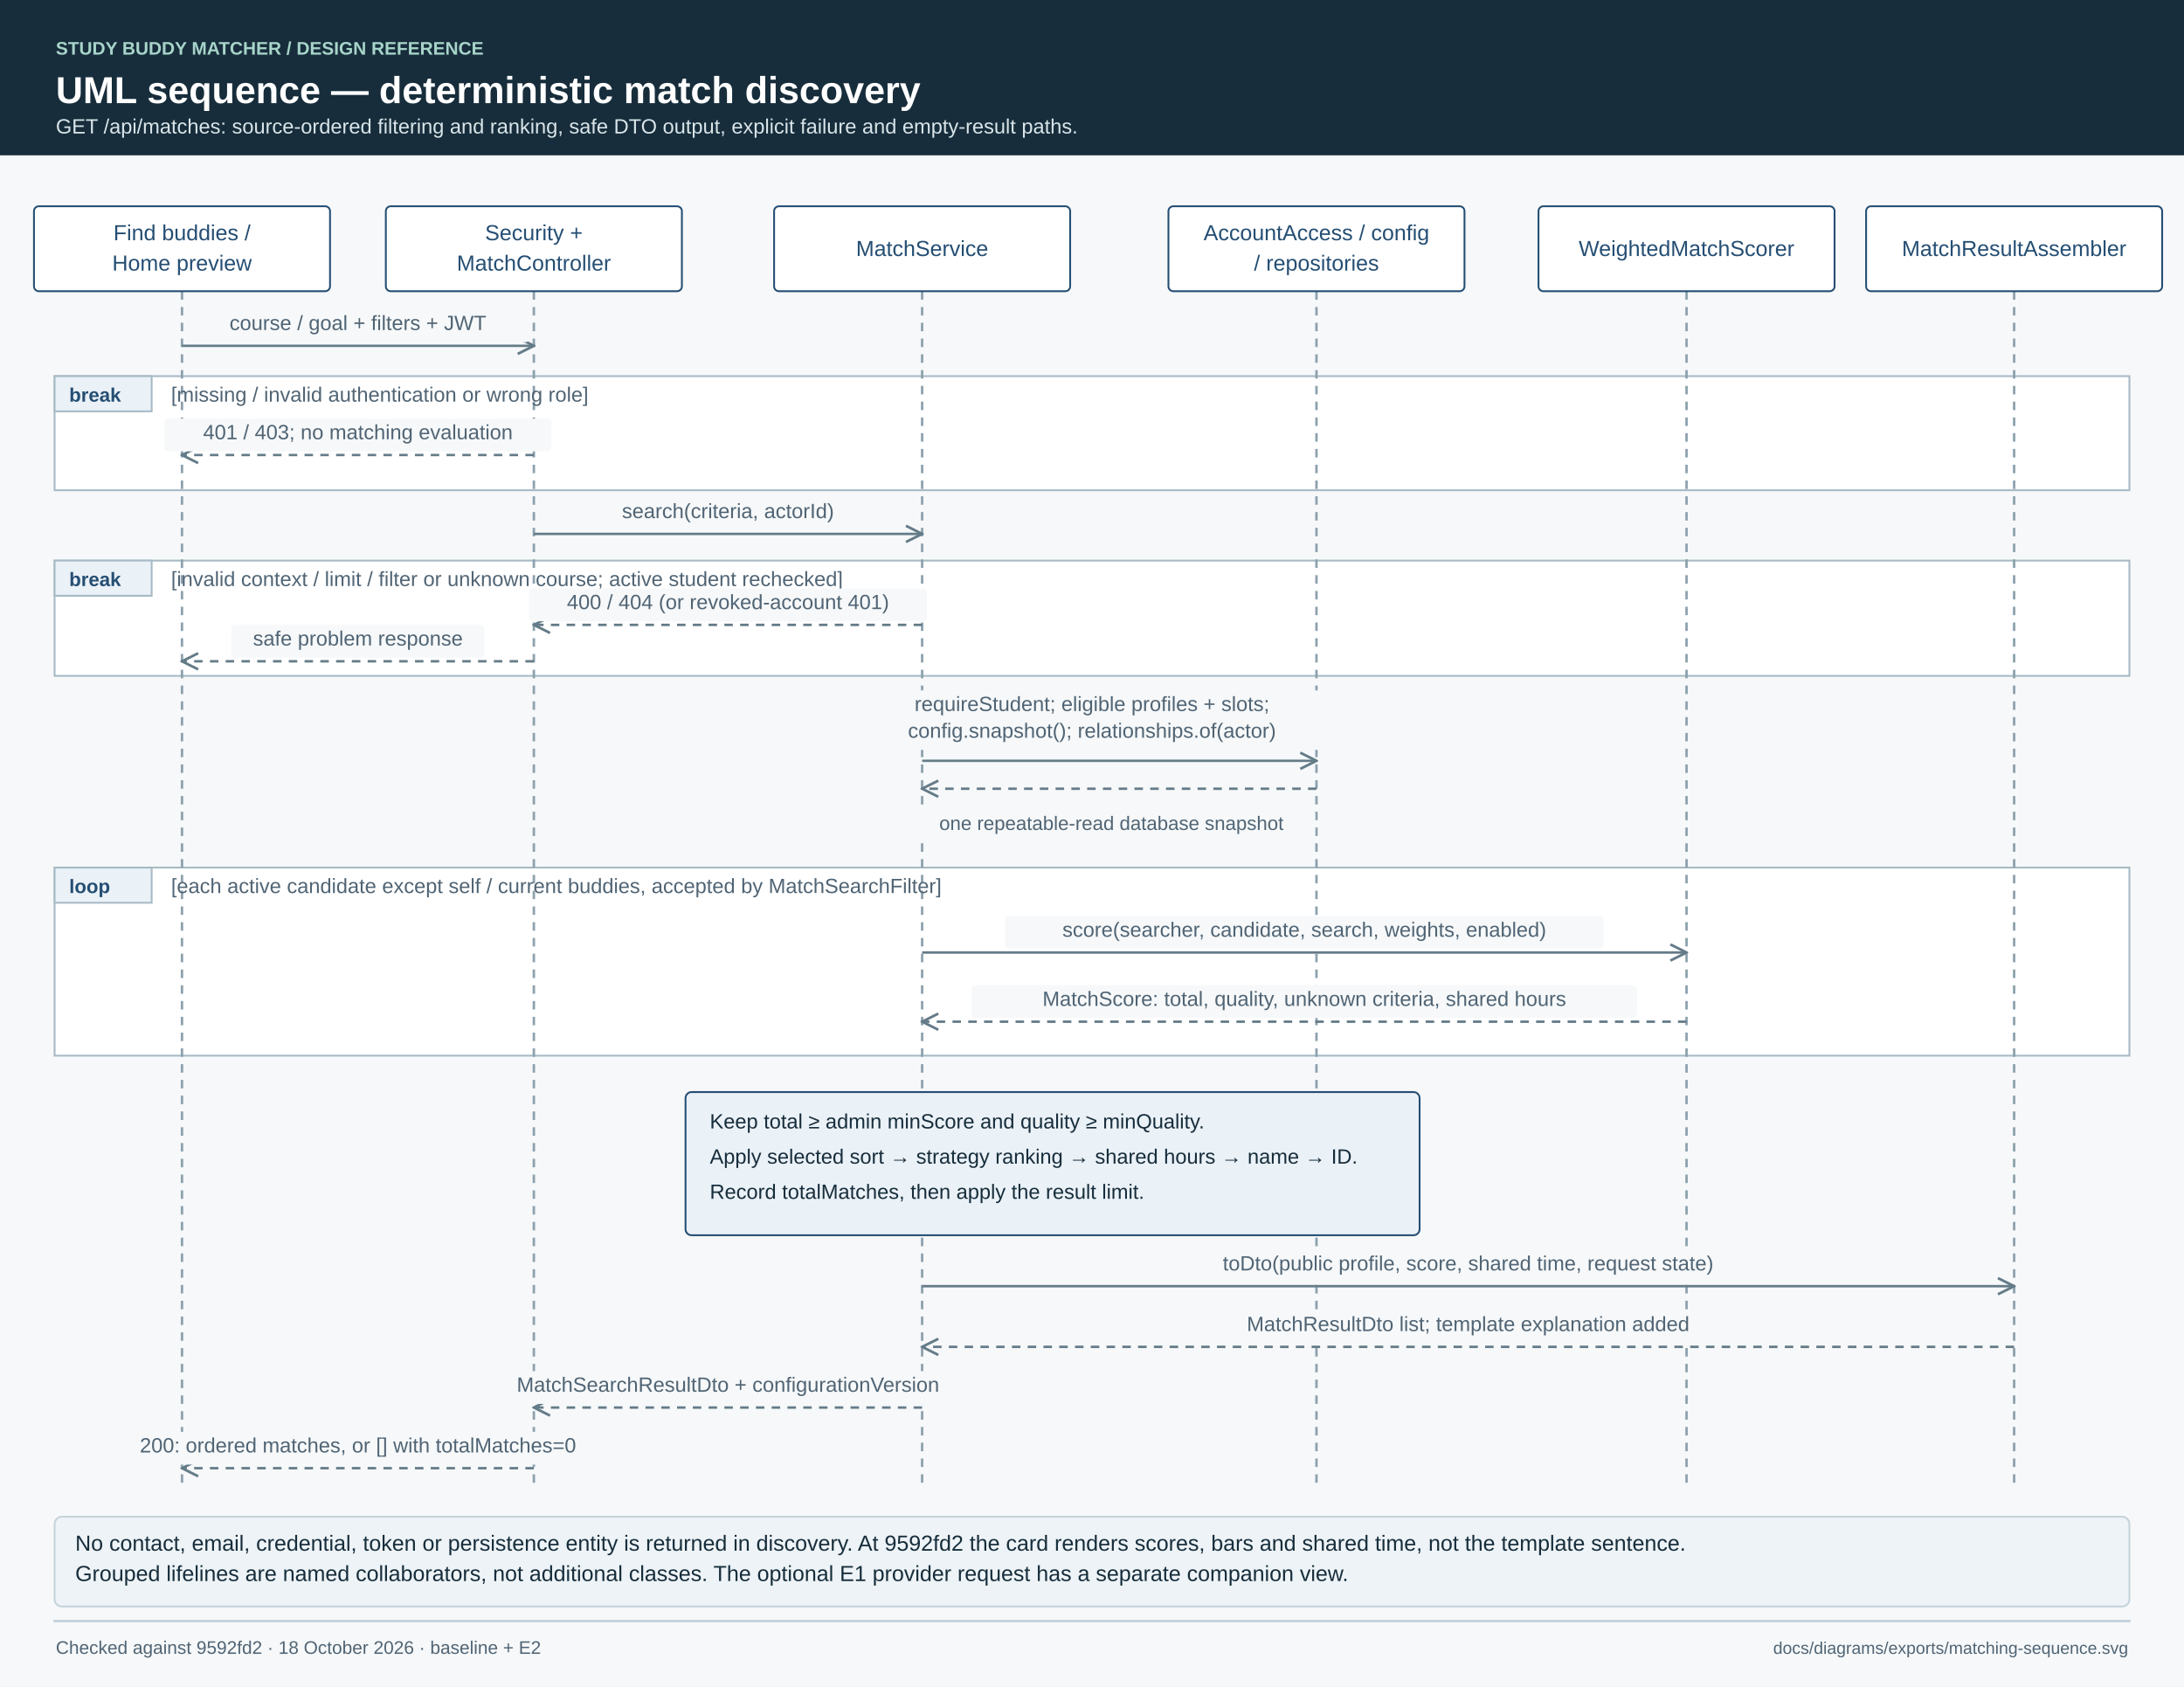
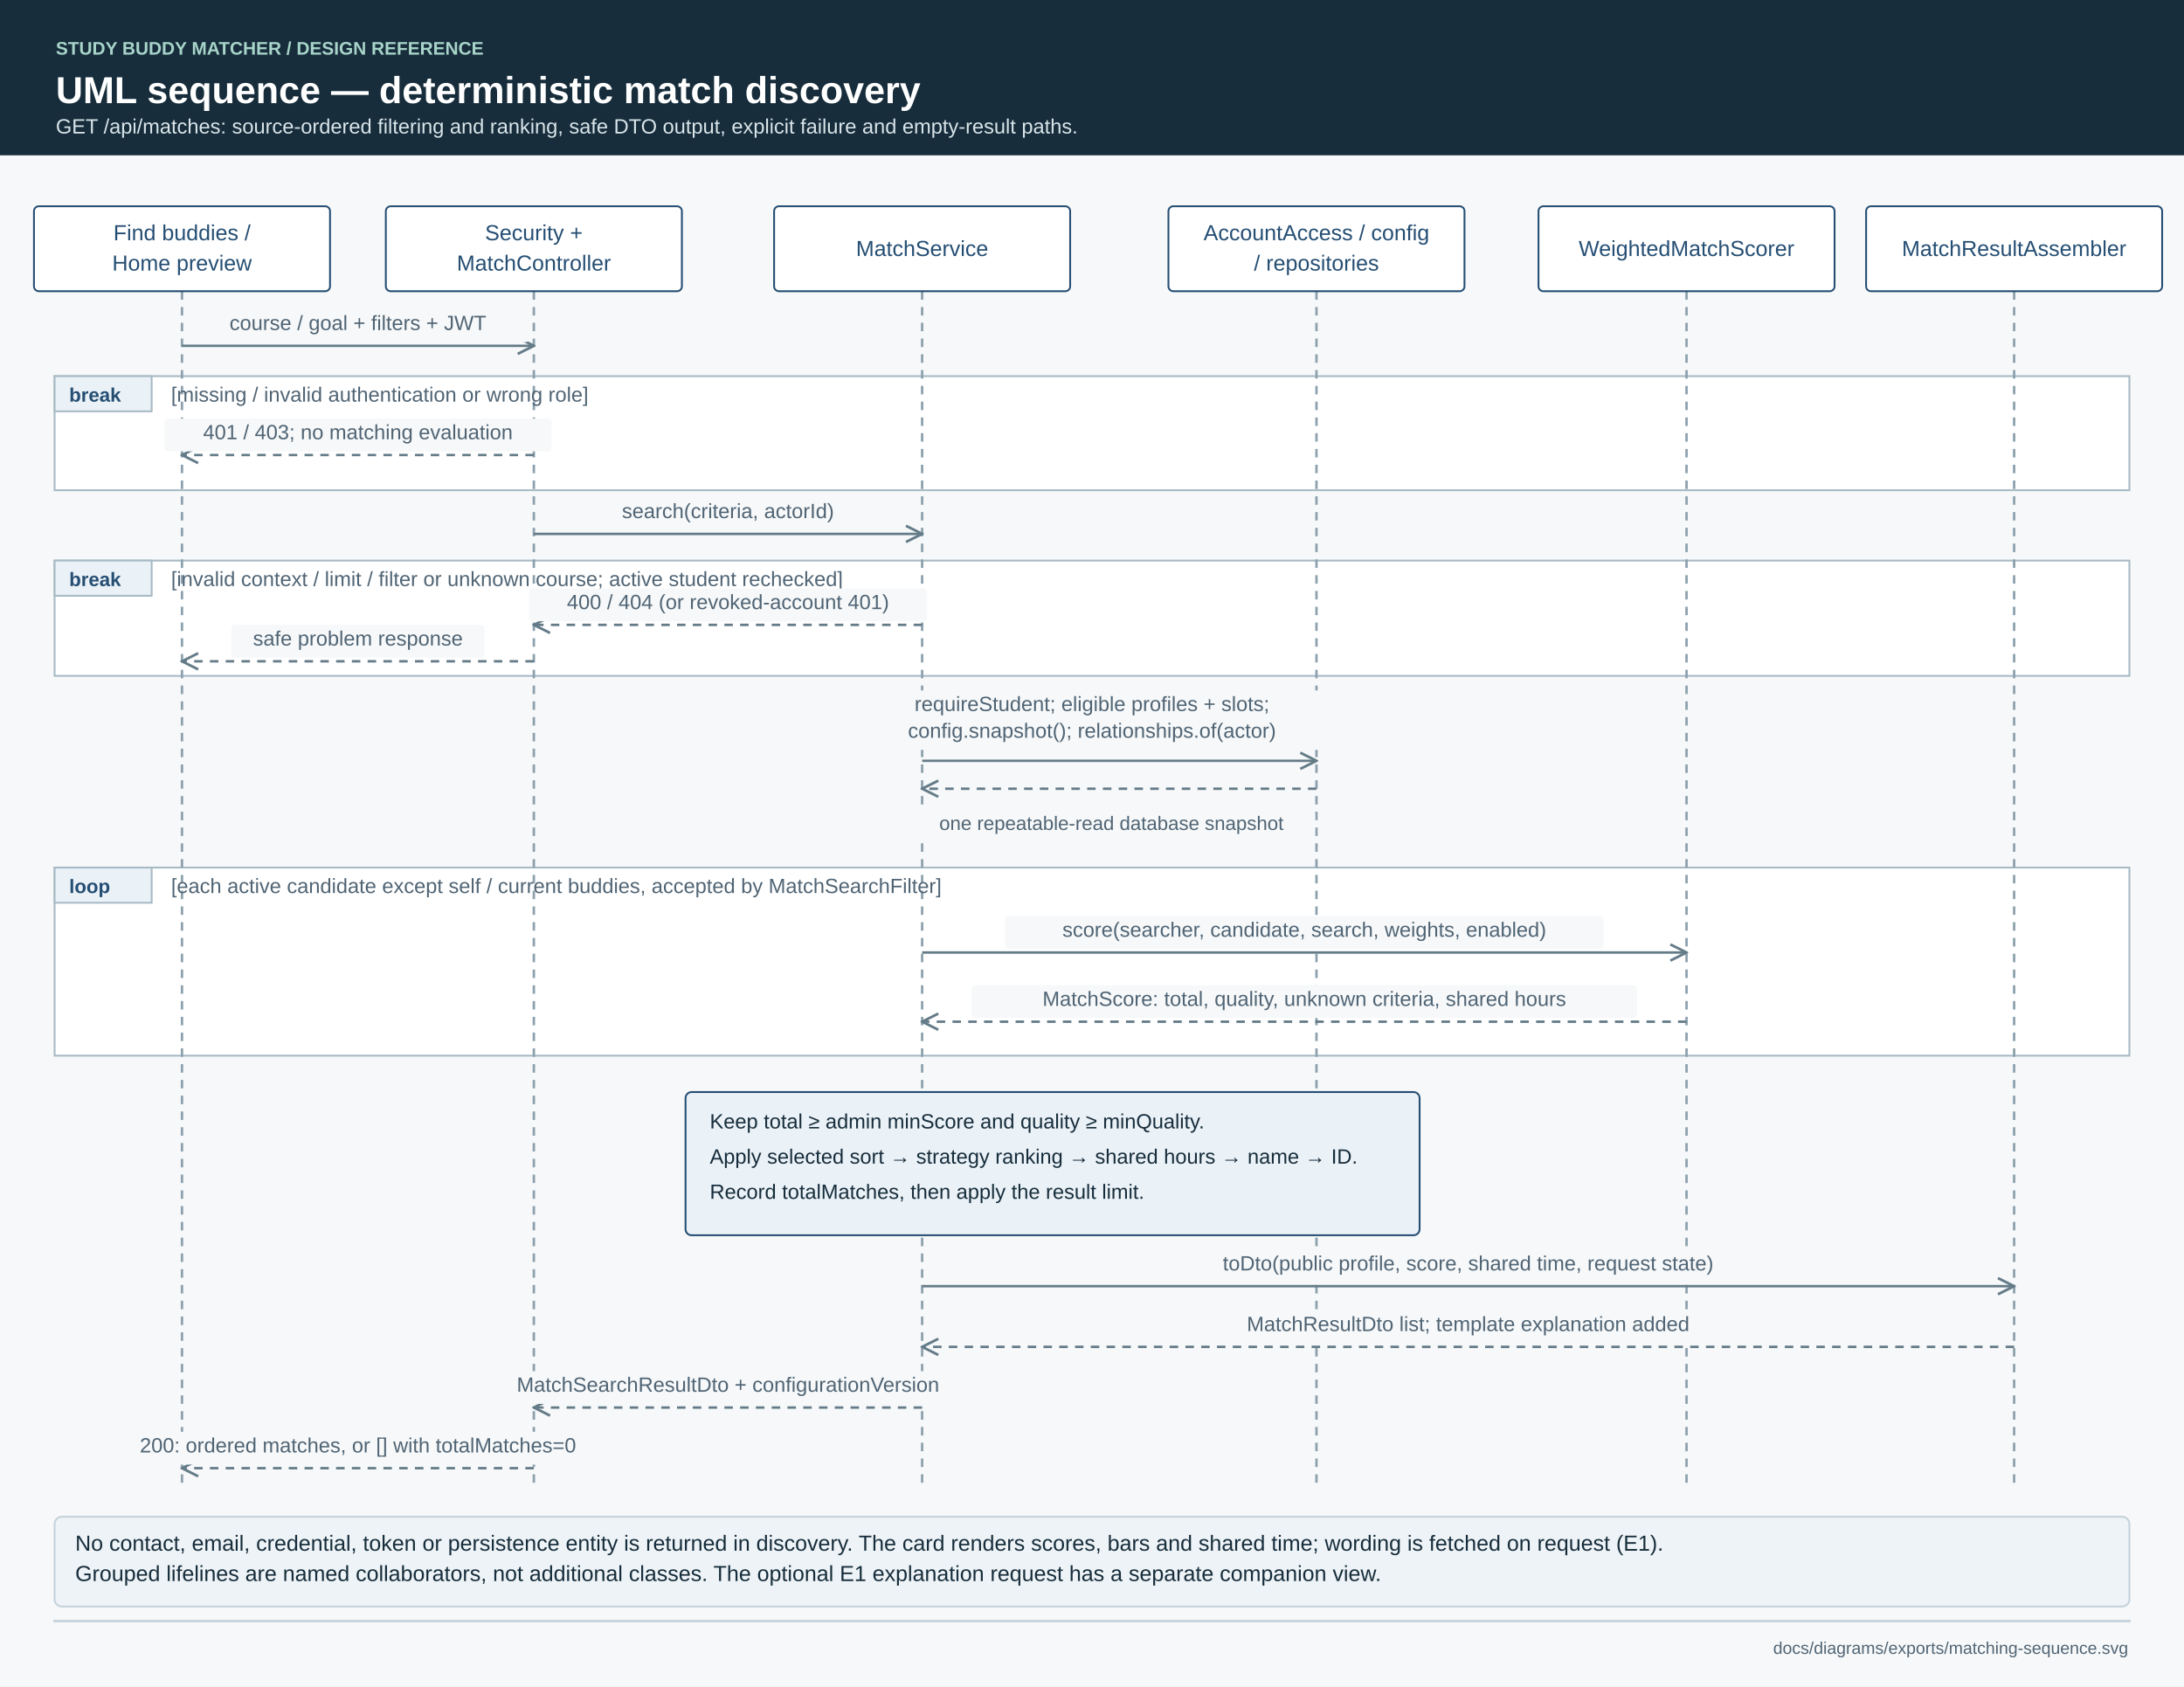
<svg xmlns="http://www.w3.org/2000/svg" width="1800" height="1390" viewBox="0 0 1800 1390" role="img" aria-labelledby="title description">
  <defs>
    <marker id="arrow" viewBox="0 0 12 12" refX="11" refY="6" markerWidth="8" markerHeight="8" orient="auto-start-reverse">
      <path d="M 1 1 L 11 6 L 1 11" fill="none" stroke="#647b88" stroke-width="1.6" />
    </marker>
    <marker id="triangle" viewBox="0 0 14 14" refX="13" refY="7" markerWidth="12" markerHeight="12" orient="auto-start-reverse">
      <path d="M 1 1 L 13 7 L 1 13 Z" fill="white" stroke="#647b88" stroke-width="1.4" />
    </marker>
    <marker id="diamond" viewBox="0 0 16 12" refX="1" refY="6" markerWidth="13" markerHeight="10" orient="auto-start-reverse">
      <path d="M 1 6 L 8 1 L 15 6 L 8 11 Z" fill="#647b88" stroke="#647b88" />
    </marker>
  </defs>
  <g font-family="Tahoma, Verdana, Arial, sans-serif">
    <rect x="0" y="0" width="1800" height="1390" rx="0" fill="#f6f8f9" stroke="none" stroke-width="1.5" />
    <rect x="0" y="0" width="1800" height="128" rx="0" fill="#172d3b" stroke="none" stroke-width="1.5" />
    <rect x="45" y="310" width="1710" height="94" rx="0" fill="#ffffff" stroke="#a7bac5" stroke-width="1.5" />
    <rect x="45" y="310" width="80" height="29" rx="0" fill="#eaf1f7" stroke="#a7bac5" stroke-width="1.5" />
    <rect x="45" y="462" width="1710" height="95" rx="0" fill="#ffffff" stroke="#a7bac5" stroke-width="1.5" />
    <rect x="45" y="462" width="80" height="29" rx="0" fill="#eaf1f7" stroke="#a7bac5" stroke-width="1.5" />
    <rect x="45" y="715" width="1710" height="155" rx="0" fill="#ffffff" stroke="#a7bac5" stroke-width="1.5" />
    <rect x="45" y="715" width="80" height="29" rx="0" fill="#eaf1f7" stroke="#a7bac5" stroke-width="1.5" />
    <polyline points="44,1336 1756,1336" fill="none" stroke="#c5d2da" stroke-width="2" stroke-linejoin="round" />
    <polyline points="150,240 150,1225" fill="none" stroke="#8ca1ad" stroke-width="2" stroke-linejoin="round" stroke-dasharray="7 6" />
    <polyline points="440,240 440,1225" fill="none" stroke="#8ca1ad" stroke-width="2" stroke-linejoin="round" stroke-dasharray="7 6" />
    <polyline points="760,240 760,1225" fill="none" stroke="#8ca1ad" stroke-width="2" stroke-linejoin="round" stroke-dasharray="7 6" />
    <polyline points="1085,240 1085,1225" fill="none" stroke="#8ca1ad" stroke-width="2" stroke-linejoin="round" stroke-dasharray="7 6" />
    <polyline points="1390,240 1390,1225" fill="none" stroke="#8ca1ad" stroke-width="2" stroke-linejoin="round" stroke-dasharray="7 6" />
    <polyline points="1660,240 1660,1225" fill="none" stroke="#8ca1ad" stroke-width="2" stroke-linejoin="round" stroke-dasharray="7 6" />
    <polyline points="150,285 440,285" fill="none" stroke="#647b88" stroke-width="2" stroke-linejoin="round" marker-end="url(#arrow)" />
    <polyline points="440,375 150,375" fill="none" stroke="#647b88" stroke-width="2" stroke-linejoin="round" stroke-dasharray="7 6" marker-end="url(#arrow)" />
    <polyline points="440,440 760,440" fill="none" stroke="#647b88" stroke-width="2" stroke-linejoin="round" marker-end="url(#arrow)" />
    <polyline points="760,515 440,515" fill="none" stroke="#647b88" stroke-width="2" stroke-linejoin="round" stroke-dasharray="7 6" marker-end="url(#arrow)" />
    <polyline points="440,545 150,545" fill="none" stroke="#647b88" stroke-width="2" stroke-linejoin="round" stroke-dasharray="7 6" marker-end="url(#arrow)" />
    <polyline points="760,627 1085,627" fill="none" stroke="#647b88" stroke-width="2" stroke-linejoin="round" marker-end="url(#arrow)" />
    <polyline points="1085,650 760,650" fill="none" stroke="#647b88" stroke-width="2" stroke-linejoin="round" stroke-dasharray="7 6" marker-end="url(#arrow)" />
    <polyline points="760,785 1390,785" fill="none" stroke="#647b88" stroke-width="2" stroke-linejoin="round" marker-end="url(#arrow)" />
    <polyline points="1390,842 760,842" fill="none" stroke="#647b88" stroke-width="2" stroke-linejoin="round" stroke-dasharray="7 6" marker-end="url(#arrow)" />
    <polyline points="760,1060 1660,1060" fill="none" stroke="#647b88" stroke-width="2" stroke-linejoin="round" marker-end="url(#arrow)" />
    <polyline points="1660,1110 760,1110" fill="none" stroke="#647b88" stroke-width="2" stroke-linejoin="round" stroke-dasharray="7 6" marker-end="url(#arrow)" />
    <polyline points="760,1160 440,1160" fill="none" stroke="#647b88" stroke-width="2" stroke-linejoin="round" stroke-dasharray="7 6" marker-end="url(#arrow)" />
    <polyline points="440,1210 150,1210" fill="none" stroke="#647b88" stroke-width="2" stroke-linejoin="round" stroke-dasharray="7 6" marker-end="url(#arrow)" />
    <rect x="28" y="170" width="244" height="70" rx="4" fill="white" stroke="#254e73" stroke-width="1.5" />
    <rect x="318" y="170" width="244" height="70" rx="4" fill="white" stroke="#254e73" stroke-width="1.5" />
    <rect x="638" y="170" width="244" height="70" rx="4" fill="white" stroke="#254e73" stroke-width="1.5" />
    <rect x="963" y="170" width="244" height="70" rx="4" fill="white" stroke="#254e73" stroke-width="1.5" />
    <rect x="1268" y="170" width="244" height="70" rx="4" fill="white" stroke="#254e73" stroke-width="1.5" />
    <rect x="1538" y="170" width="244" height="70" rx="4" fill="white" stroke="#254e73" stroke-width="1.5" />
    <rect x="565" y="900" width="605" height="118" rx="5" fill="#eaf1f7" stroke="#254e73" stroke-width="1.5" />
    <rect x="45" y="1250" width="1710" height="74" rx="6" fill="#edf3f6" stroke="#c5d2da" stroke-width="1.5" />
    <text x="46" y="45" font-size="15" fill="#a8d4ca" font-weight="700" text-anchor="start">STUDY BUDDY MATCHER  /  DESIGN REFERENCE</text>
    <text x="46" y="85" font-size="31" fill="#ffffff" font-weight="700" text-anchor="start">UML sequence — deterministic match discovery</text>
    <text x="46" y="110" font-size="17" fill="#d9e5ea" font-weight="400" text-anchor="start">GET /api/matches: source-ordered filtering and ranking, safe DTO output, explicit failure and empty-result paths.</text>
-     <text x="46" y="1363" font-size="15" fill="#506474" font-weight="400" text-anchor="start">Checked against 9592fd2 · 18 October 2026 · baseline + E2</text>
    <text x="1754" y="1363" font-size="14" fill="#506474" font-weight="400" text-anchor="end">docs/diagrams/exports/matching-sequence.svg</text>
    <text x="150" y="198" font-size="18" fill="#254e73" font-weight="400" text-anchor="middle">Find buddies /</text>
    <text x="150" y="223" font-size="18" fill="#254e73" font-weight="400" text-anchor="middle">Home preview</text>
    <text x="440" y="198" font-size="18" fill="#254e73" font-weight="400" text-anchor="middle">Security +</text>
    <text x="440" y="223" font-size="18" fill="#254e73" font-weight="400" text-anchor="middle">MatchController</text>
    <text x="760" y="211" font-size="18" fill="#254e73" font-weight="400" text-anchor="middle">MatchService</text>
    <text x="1085" y="198" font-size="18" fill="#254e73" font-weight="400" text-anchor="middle">AccountAccess / config</text>
    <text x="1085" y="223" font-size="18" fill="#254e73" font-weight="400" text-anchor="middle">/ repositories</text>
    <text x="1390" y="211" font-size="18" fill="#254e73" font-weight="400" text-anchor="middle">WeightedMatchScorer</text>
    <text x="1660" y="211" font-size="18" fill="#254e73" font-weight="400" text-anchor="middle">MatchResultAssembler</text>
    <rect x="153.89" y="255" width="282.22" height="27" rx="3" fill="#f6f8f9" stroke="none" stroke-width="1.5" />
    <text x="295.0" y="272" font-size="17" fill="#506474" font-weight="400" text-anchor="middle">course / goal + filters + JWT</text>
    <text x="57" y="331" font-size="16" fill="#254e73" font-weight="700" text-anchor="start">break</text>
    <text x="141" y="331" font-size="17" fill="#506474" font-weight="400" text-anchor="start">[missing / invalid authentication or wrong role]</text>
    <rect x="135.53" y="345" width="318.94" height="27" rx="3" fill="#f6f8f9" stroke="none" stroke-width="1.5" />
    <text x="295.0" y="362" font-size="17" fill="#506474" font-weight="400" text-anchor="middle">401 / 403; no matching evaluation</text>
    <rect x="477.25" y="410" width="245.5" height="27" rx="3" fill="#f6f8f9" stroke="none" stroke-width="1.5" />
    <text x="600.0" y="427" font-size="17" fill="#506474" font-weight="400" text-anchor="middle">search(criteria, actorId)</text>
    <text x="57" y="483" font-size="16" fill="#254e73" font-weight="700" text-anchor="start">break</text>
    <text x="141" y="483" font-size="17" fill="#506474" font-weight="400" text-anchor="start">[invalid context / limit / filter or unknown course; active student rechecked]</text>
    <rect x="435.94" y="485" width="328.12" height="27" rx="3" fill="#f6f8f9" stroke="none" stroke-width="1.5" />
    <text x="600.0" y="502" font-size="17" fill="#506474" font-weight="400" text-anchor="middle">400 / 404 (or revoked-account 401)</text>
    <rect x="190.61" y="515" width="208.78" height="27" rx="3" fill="#f6f8f9" stroke="none" stroke-width="1.5" />
    <text x="295.0" y="532" font-size="17" fill="#506474" font-weight="400" text-anchor="middle">safe problem response</text>
    <rect x="699.22" y="569" width="401.56" height="49" rx="3" fill="#f6f8f9" stroke="none" stroke-width="1.5" />
    <text x="900" y="586" font-size="17" fill="#506474" font-weight="400" text-anchor="middle">requireStudent; eligible profiles + slots;</text>
    <text x="900" y="608" font-size="17" fill="#506474" font-weight="400" text-anchor="middle">config.snapshot(); relationships.of(actor)</text>
    <rect x="748.16" y="668" width="335.68" height="26" rx="3" fill="#f6f8f9" stroke="none" stroke-width="1.5" />
    <text x="916" y="684" font-size="16" fill="#506474" font-weight="400" text-anchor="middle">one repeatable-read database snapshot</text>
    <text x="57" y="736" font-size="16" fill="#254e73" font-weight="700" text-anchor="start">loop</text>
    <text x="141" y="736" font-size="17" fill="#506474" font-weight="400" text-anchor="start">[each active candidate except self / current buddies, accepted by MatchSearchFilter]</text>
    <rect x="828.32" y="755" width="493.36" height="27" rx="3" fill="#f6f8f9" stroke="none" stroke-width="1.5" />
    <text x="1075.0" y="772" font-size="17" fill="#506474" font-weight="400" text-anchor="middle">score(searcher, candidate, search, weights, enabled)</text>
    <rect x="800.78" y="812" width="548.44" height="27" rx="3" fill="#f6f8f9" stroke="none" stroke-width="1.5" />
    <text x="1075.0" y="829" font-size="17" fill="#506474" font-weight="400" text-anchor="middle">MatchScore: total, quality, unknown criteria, shared hours</text>
    <text x="585" y="930" font-size="17" fill="#172d3b" font-weight="400" text-anchor="start">Keep total ≥ admin minScore and quality ≥ minQuality.</text>
    <text x="585" y="959" font-size="17" fill="#172d3b" font-weight="400" text-anchor="start">Apply selected sort → strategy ranking → shared hours → name → ID.</text>
    <text x="585" y="988" font-size="17" fill="#172d3b" font-weight="400" text-anchor="start">Record totalMatches, then apply the result limit.</text>
    <rect x="944.96" y="1030" width="530.08" height="27" rx="3" fill="#f6f8f9" stroke="none" stroke-width="1.5" />
    <text x="1210.0" y="1047" font-size="17" fill="#506474" font-weight="400" text-anchor="middle">toDto(public profile, score, shared time, request state)</text>
    <rect x="986.27" y="1080" width="447.46" height="27" rx="3" fill="#f6f8f9" stroke="none" stroke-width="1.5" />
    <text x="1210.0" y="1097" font-size="17" fill="#506474" font-weight="400" text-anchor="middle">MatchResultDto list; template explanation added</text>
    <rect x="394.63" y="1130" width="410.74" height="27" rx="3" fill="#f6f8f9" stroke="none" stroke-width="1.5" />
    <text x="600.0" y="1147" font-size="17" fill="#506474" font-weight="400" text-anchor="middle">MatchSearchResultDto + configurationVersion</text>
    <rect x="71.27" y="1180" width="447.46" height="27" rx="3" fill="#f6f8f9" stroke="none" stroke-width="1.5" />
    <text x="295.0" y="1197" font-size="17" fill="#506474" font-weight="400" text-anchor="middle">200: ordered matches, or [] with totalMatches=0</text>
-     <text x="62" y="1278" font-size="18" fill="#172d3b" font-weight="400" text-anchor="start">No contact, email, credential, token or persistence entity is returned in discovery. At 9592fd2 the card renders scores, bars and shared time, not the template sentence.</text>
-     <text x="62" y="1303" font-size="18" fill="#172d3b" font-weight="400" text-anchor="start">Grouped lifelines are named collaborators, not additional classes. The optional E1 provider request has a separate companion view.</text>
+     <text x="62" y="1278" font-size="18" fill="#172d3b" font-weight="400" text-anchor="start">No contact, email, credential, token or persistence entity is returned in discovery. The card renders scores, bars and shared time; wording is fetched on request (E1).</text>
+     <text x="62" y="1303" font-size="18" fill="#172d3b" font-weight="400" text-anchor="start">Grouped lifelines are named collaborators, not additional classes. The optional E1 explanation request has a separate companion view.</text>
  </g>
</svg>
